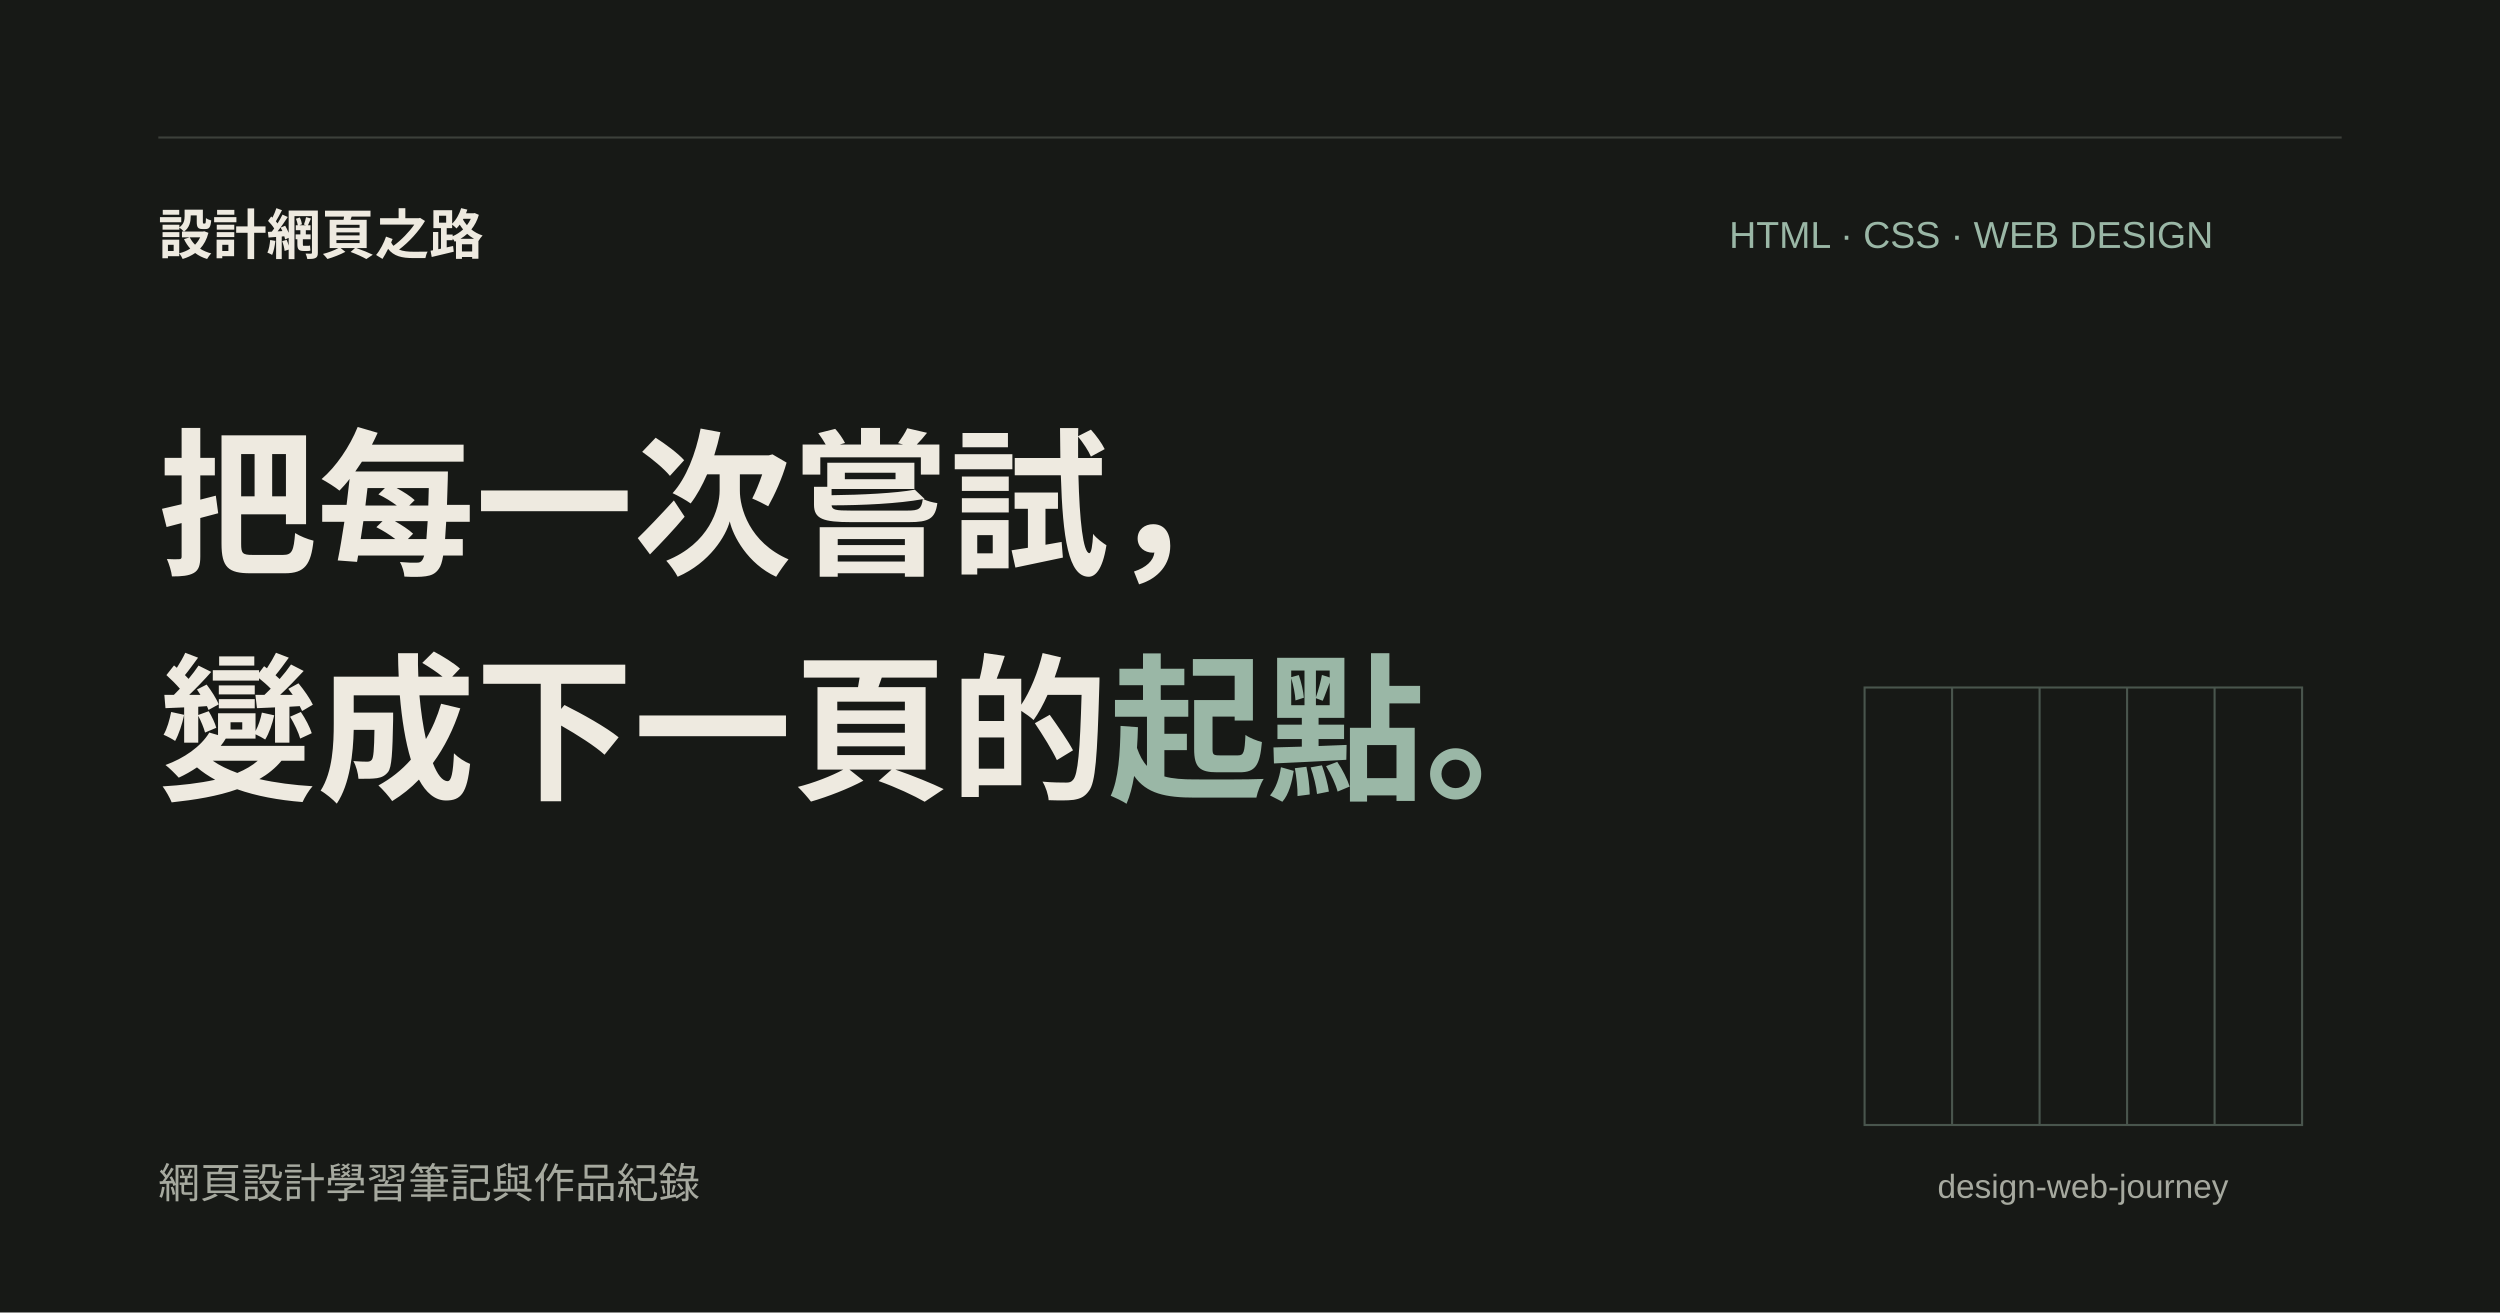
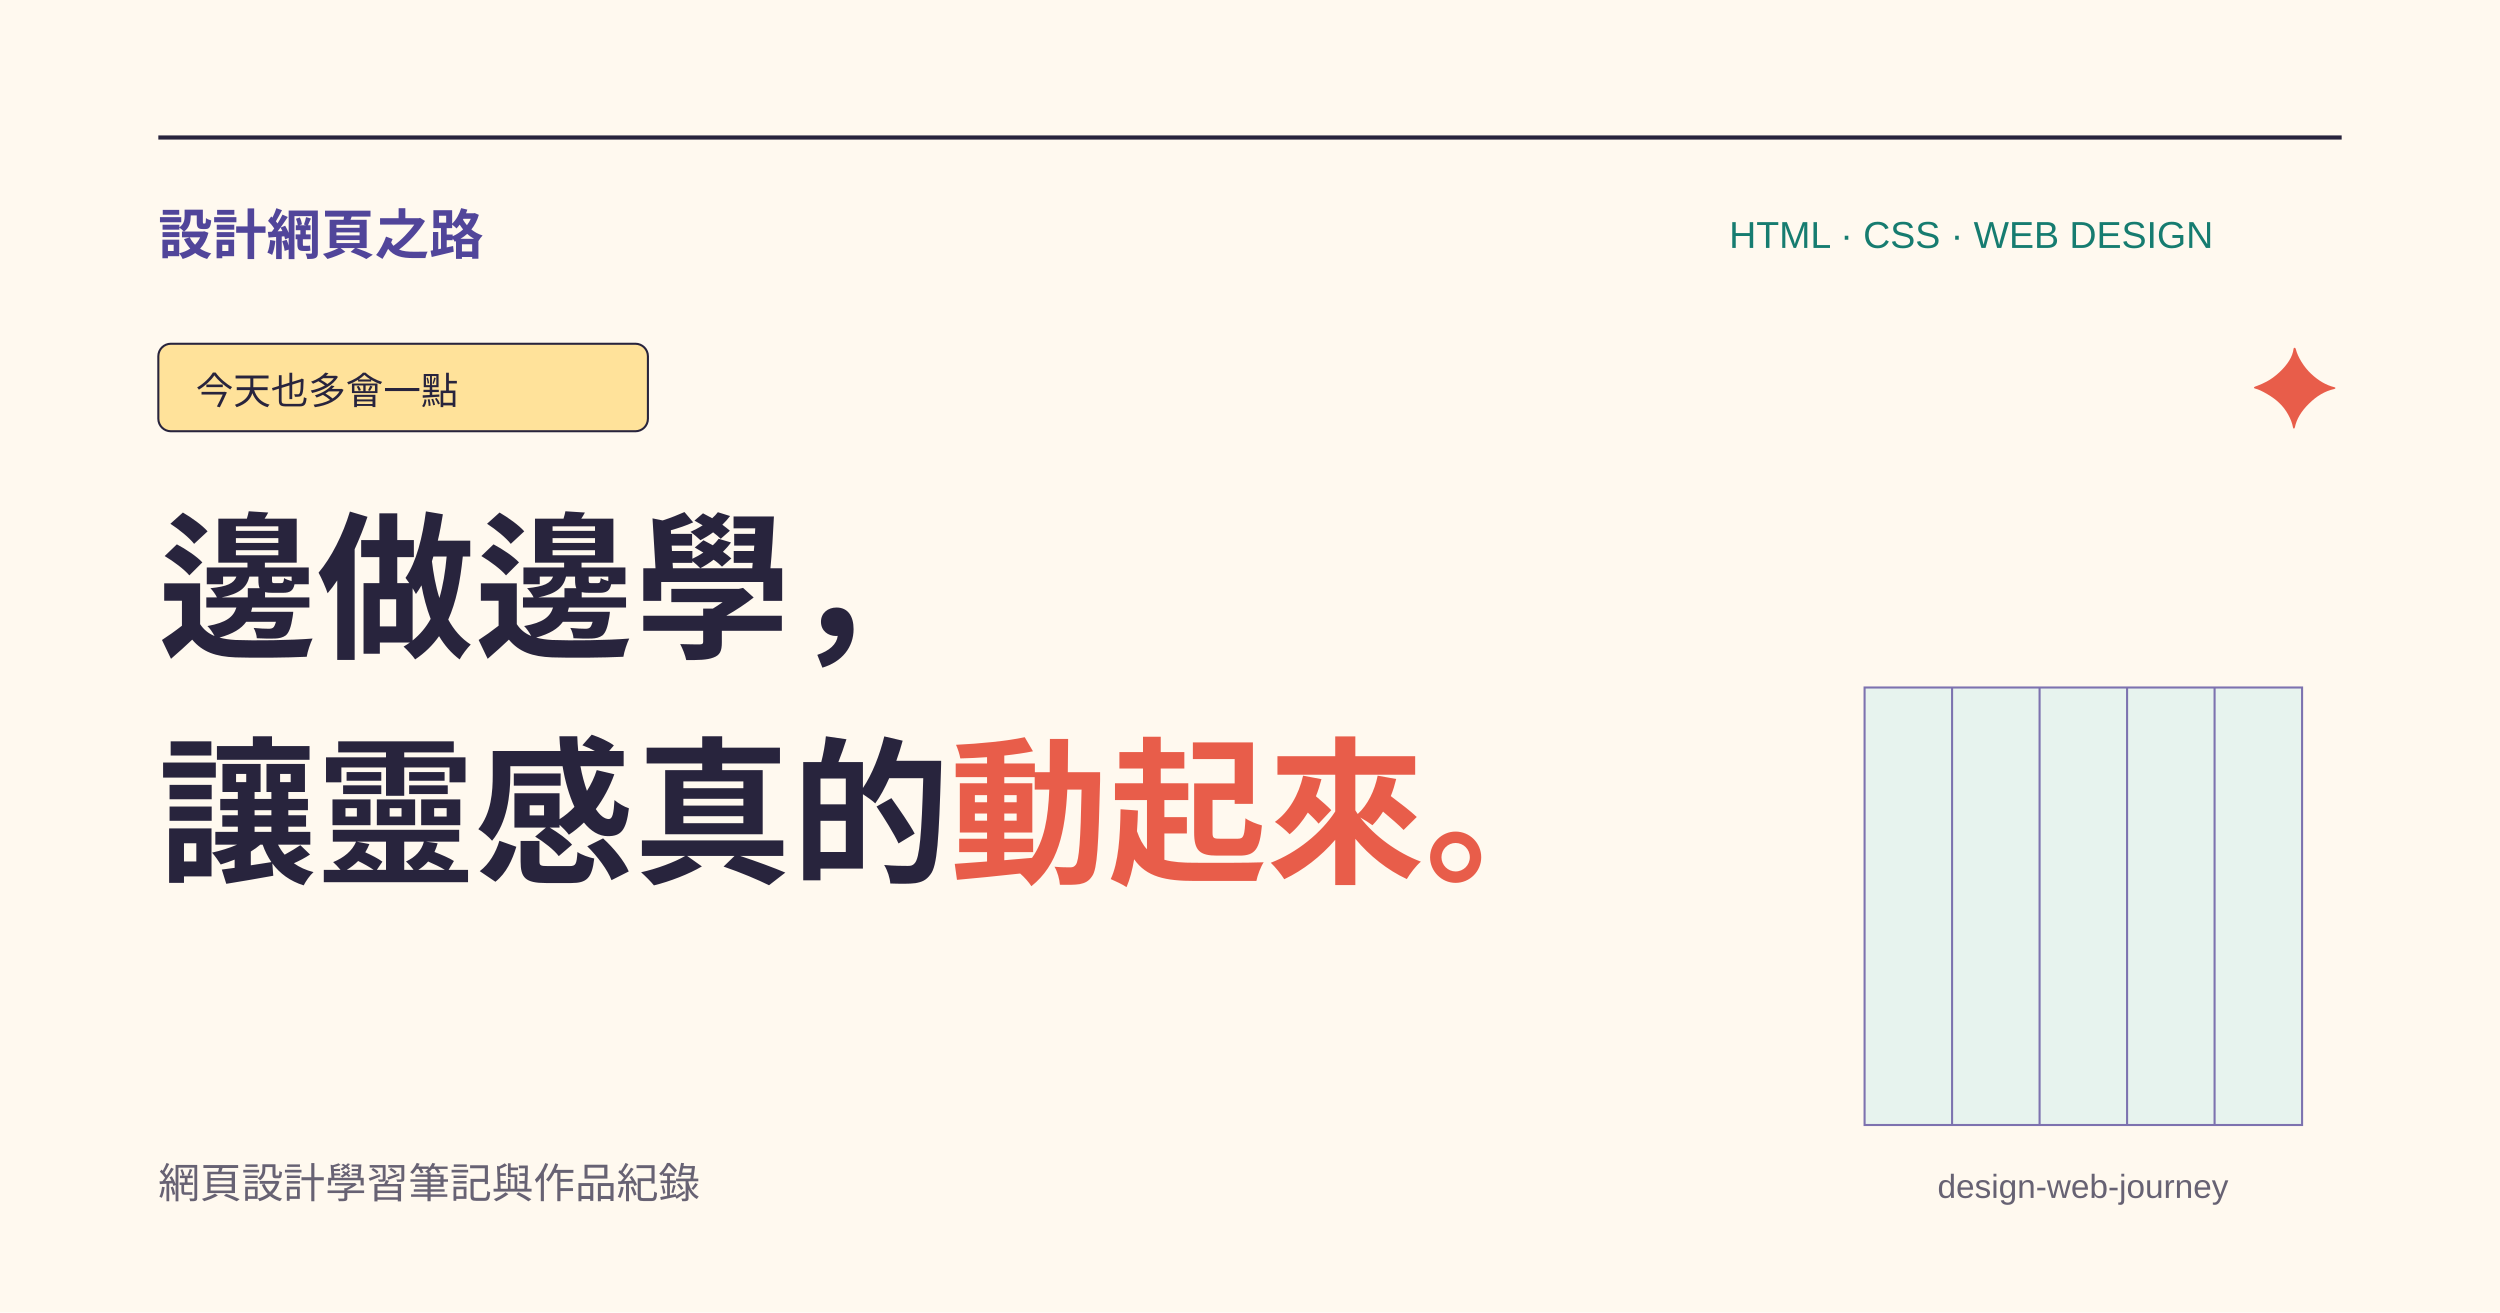
<svg xmlns="http://www.w3.org/2000/svg" width="1200" height="630" viewBox="0 0 1200 630" role="img" aria-labelledby="title desc">
-   <rect width="1200" height="630" fill="#171916" />
-   <path d="M76 66h1048" stroke="#3c403a" />
-   <text x="76" y="122" fill="#eeeae0" font-family="Microsoft JhengHei,sans-serif" font-size="26" font-weight="700">設計網頁之路</text>
-   <text x="830" y="119" fill="#9ab7a6" font-family="Arial,sans-serif" font-size="18">HTML · CSS · WEB DESIGN</text>
-   <text x="76" y="270" fill="#eeeae0" font-family="Microsoft JhengHei,sans-serif" font-size="76" font-weight="700">把每一次嘗試，</text>
-   <text x="76" y="378" fill="#eeeae0" font-family="Microsoft JhengHei,sans-serif" font-size="76" font-weight="700">變成下一頁的<tspan fill="#9ab7a6">起點。</tspan>
+   <rect width="1200" height="630" fill="#fff9ef" />
+   <path d="M76 66h1048" stroke="#28243d" stroke-width="2" />
+   <text x="76" y="122" fill="#51459a" font-family="Microsoft JhengHei,sans-serif" font-size="26" font-weight="700">設計網頁之路</text>
+   <text x="830" y="119" fill="#167c70" font-family="Arial,sans-serif" font-size="18">HTML · CSS · WEB DESIGN</text>
+   <rect x="76" y="165" width="235" height="42" rx="6" fill="#ffe29a" stroke="#28243d" />
+   <text x="94" y="194" fill="#28243d" font-family="Microsoft JhengHei,sans-serif" font-size="18">今天也多會一點</text>
+   <text x="76" y="310" fill="#28243d" font-family="Microsoft JhengHei,sans-serif" font-size="76" font-weight="700">邊做邊學，</text>
+   <text x="76" y="418" fill="#28243d" font-family="Microsoft JhengHei,sans-serif" font-size="76" font-weight="700">讓靈感真的<tspan fill="#e85d4a">動起來。</tspan>
  </text>
-   <g opacity=".38" stroke="#9ab7a6">
-     <rect x="895" y="330" width="210" height="210" fill="none" />
+   <g opacity=".75" stroke="#51459a">
+     <rect x="895" y="330" width="210" height="210" fill="#dff2ed" />
    <path d="M937 330v210m42-210v210m42-210v210m42-210v210" />
  </g>
-   <text x="76" y="575" fill="#a6a99f" font-family="Microsoft JhengHei,sans-serif" font-size="20">網頁設計學習筆記與作品紀錄</text>
-   <text x="930" y="575" fill="#a6a99f" font-family="Arial,sans-serif" font-size="16">design-web-journey</text>
+   <text x="1080" y="205" fill="#e85d4a" font-size="54">✦</text>
+   <text x="76" y="575" fill="#676273" font-family="Microsoft JhengHei,sans-serif" font-size="20">網頁設計學習筆記與作品紀錄</text>
+   <text x="930" y="575" fill="#676273" font-family="Arial,sans-serif" font-size="16">design-web-journey</text>
</svg>
